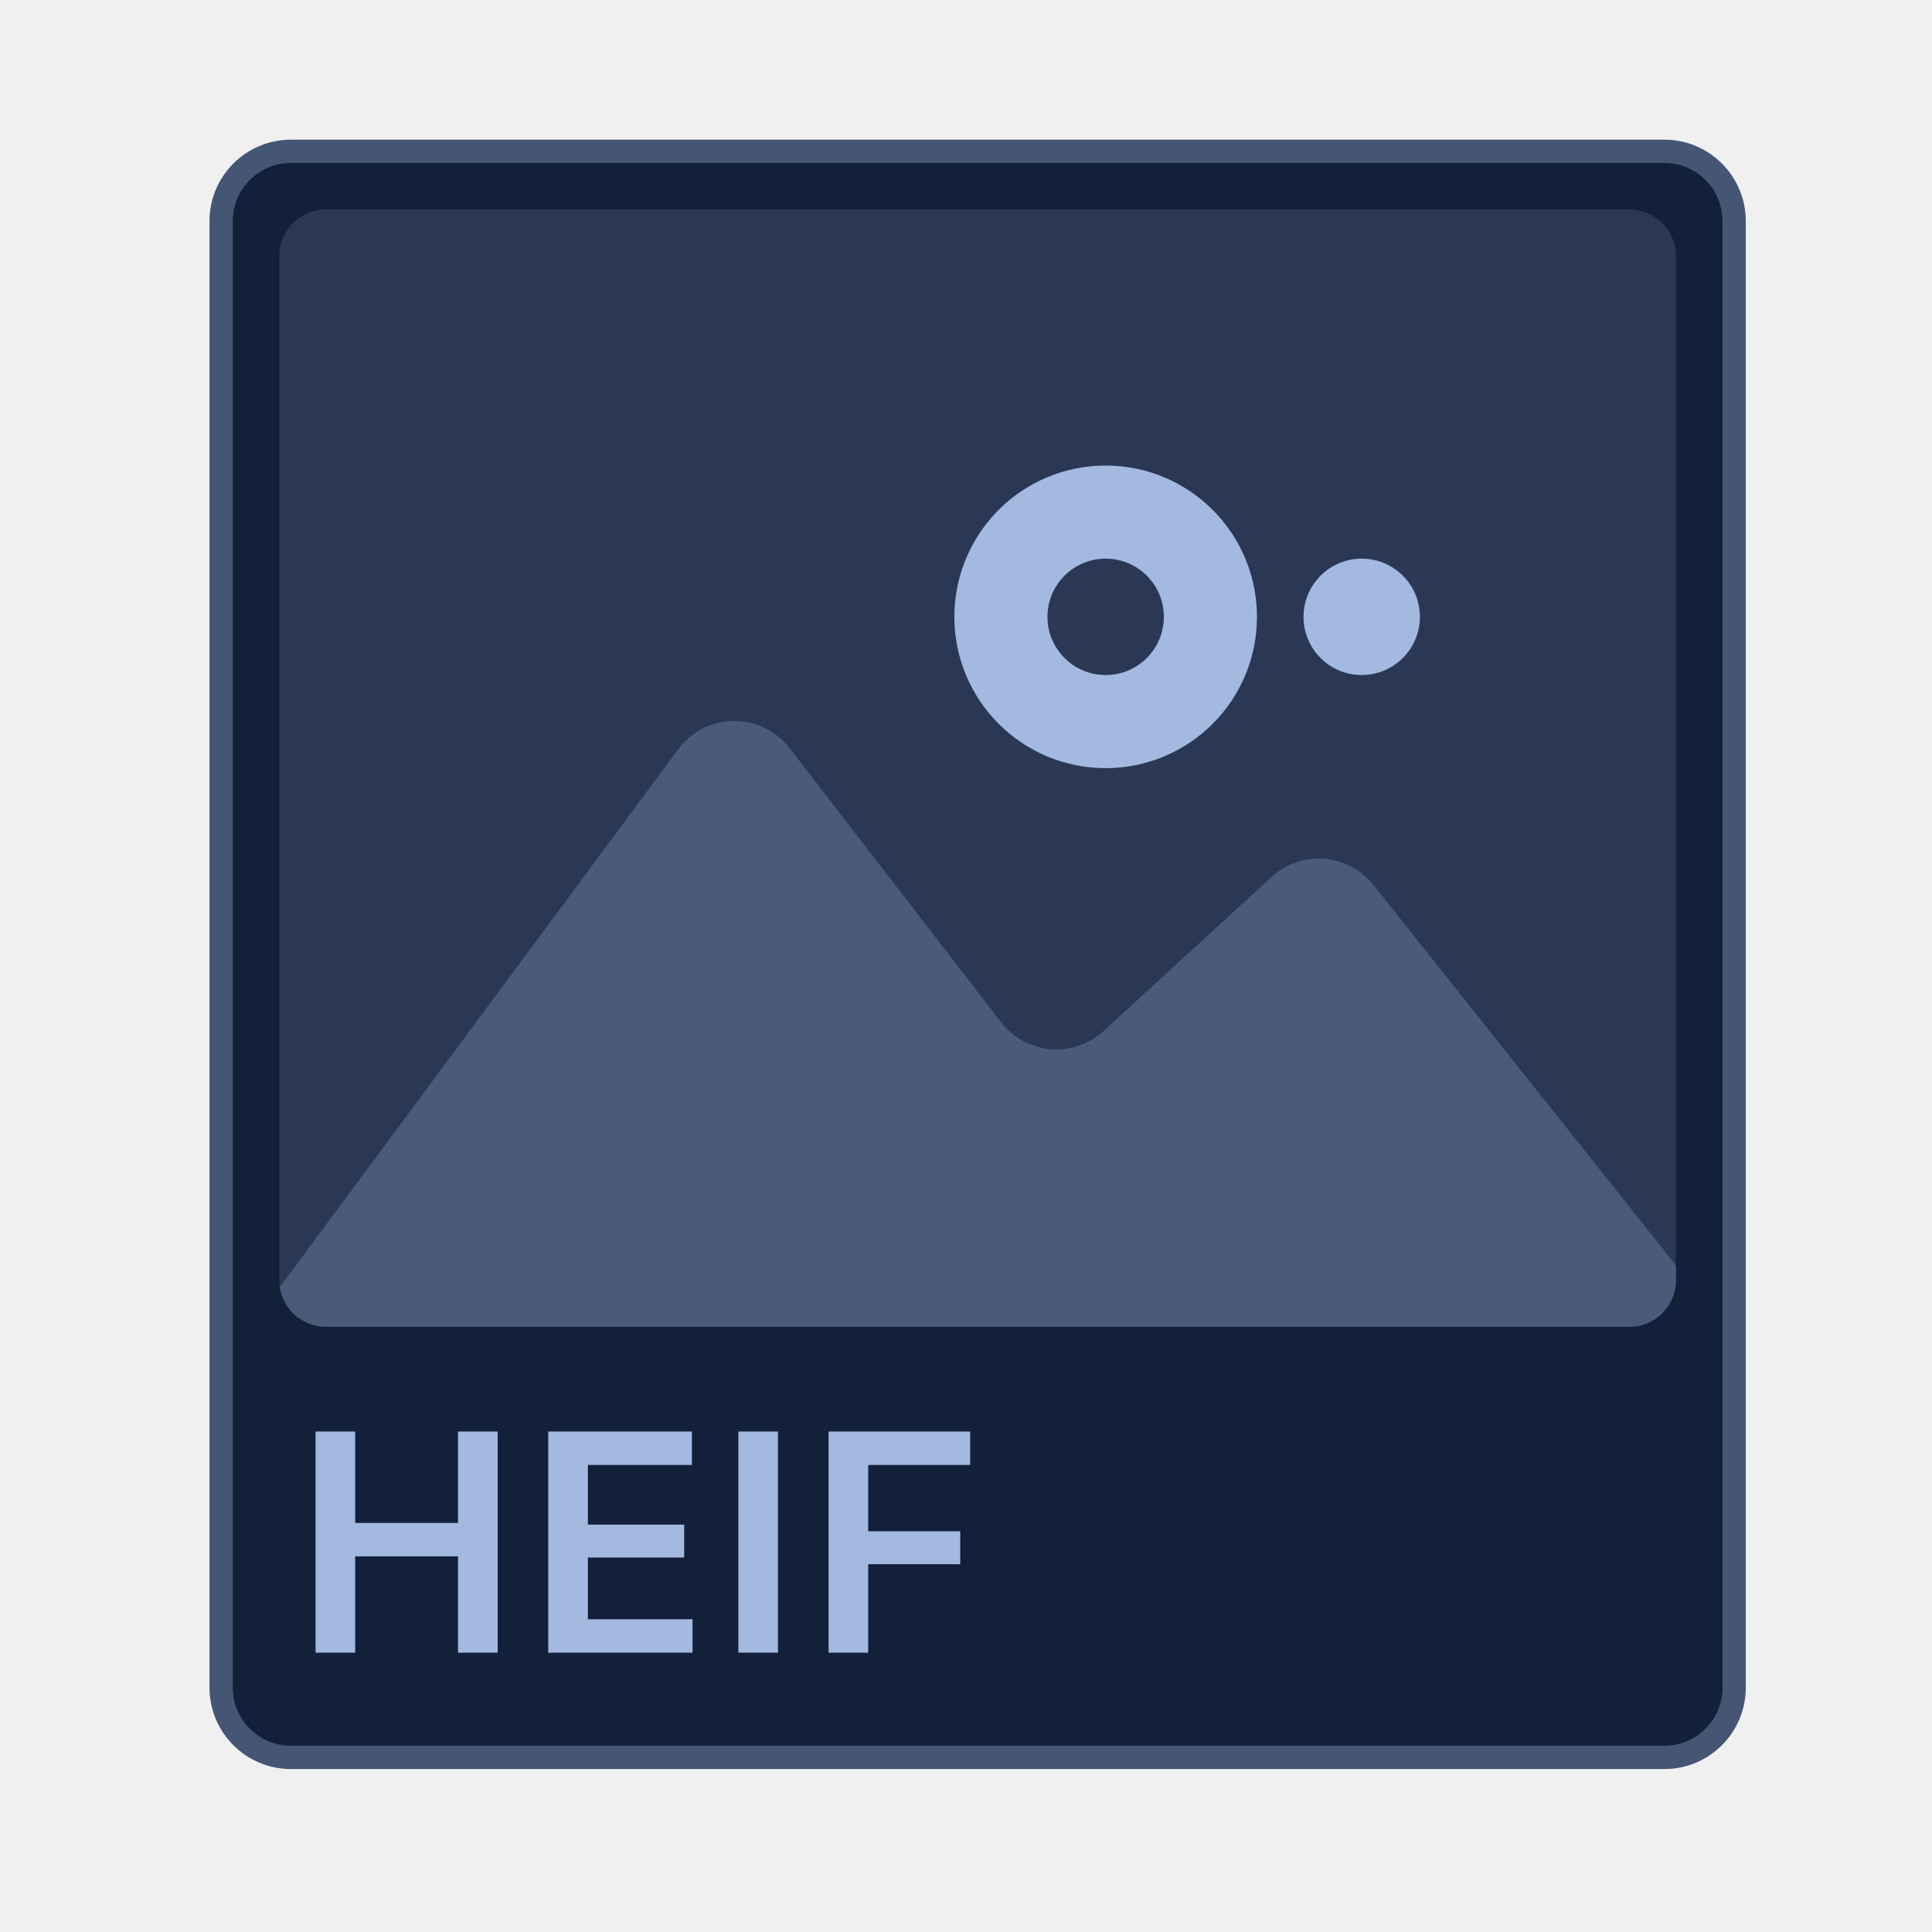
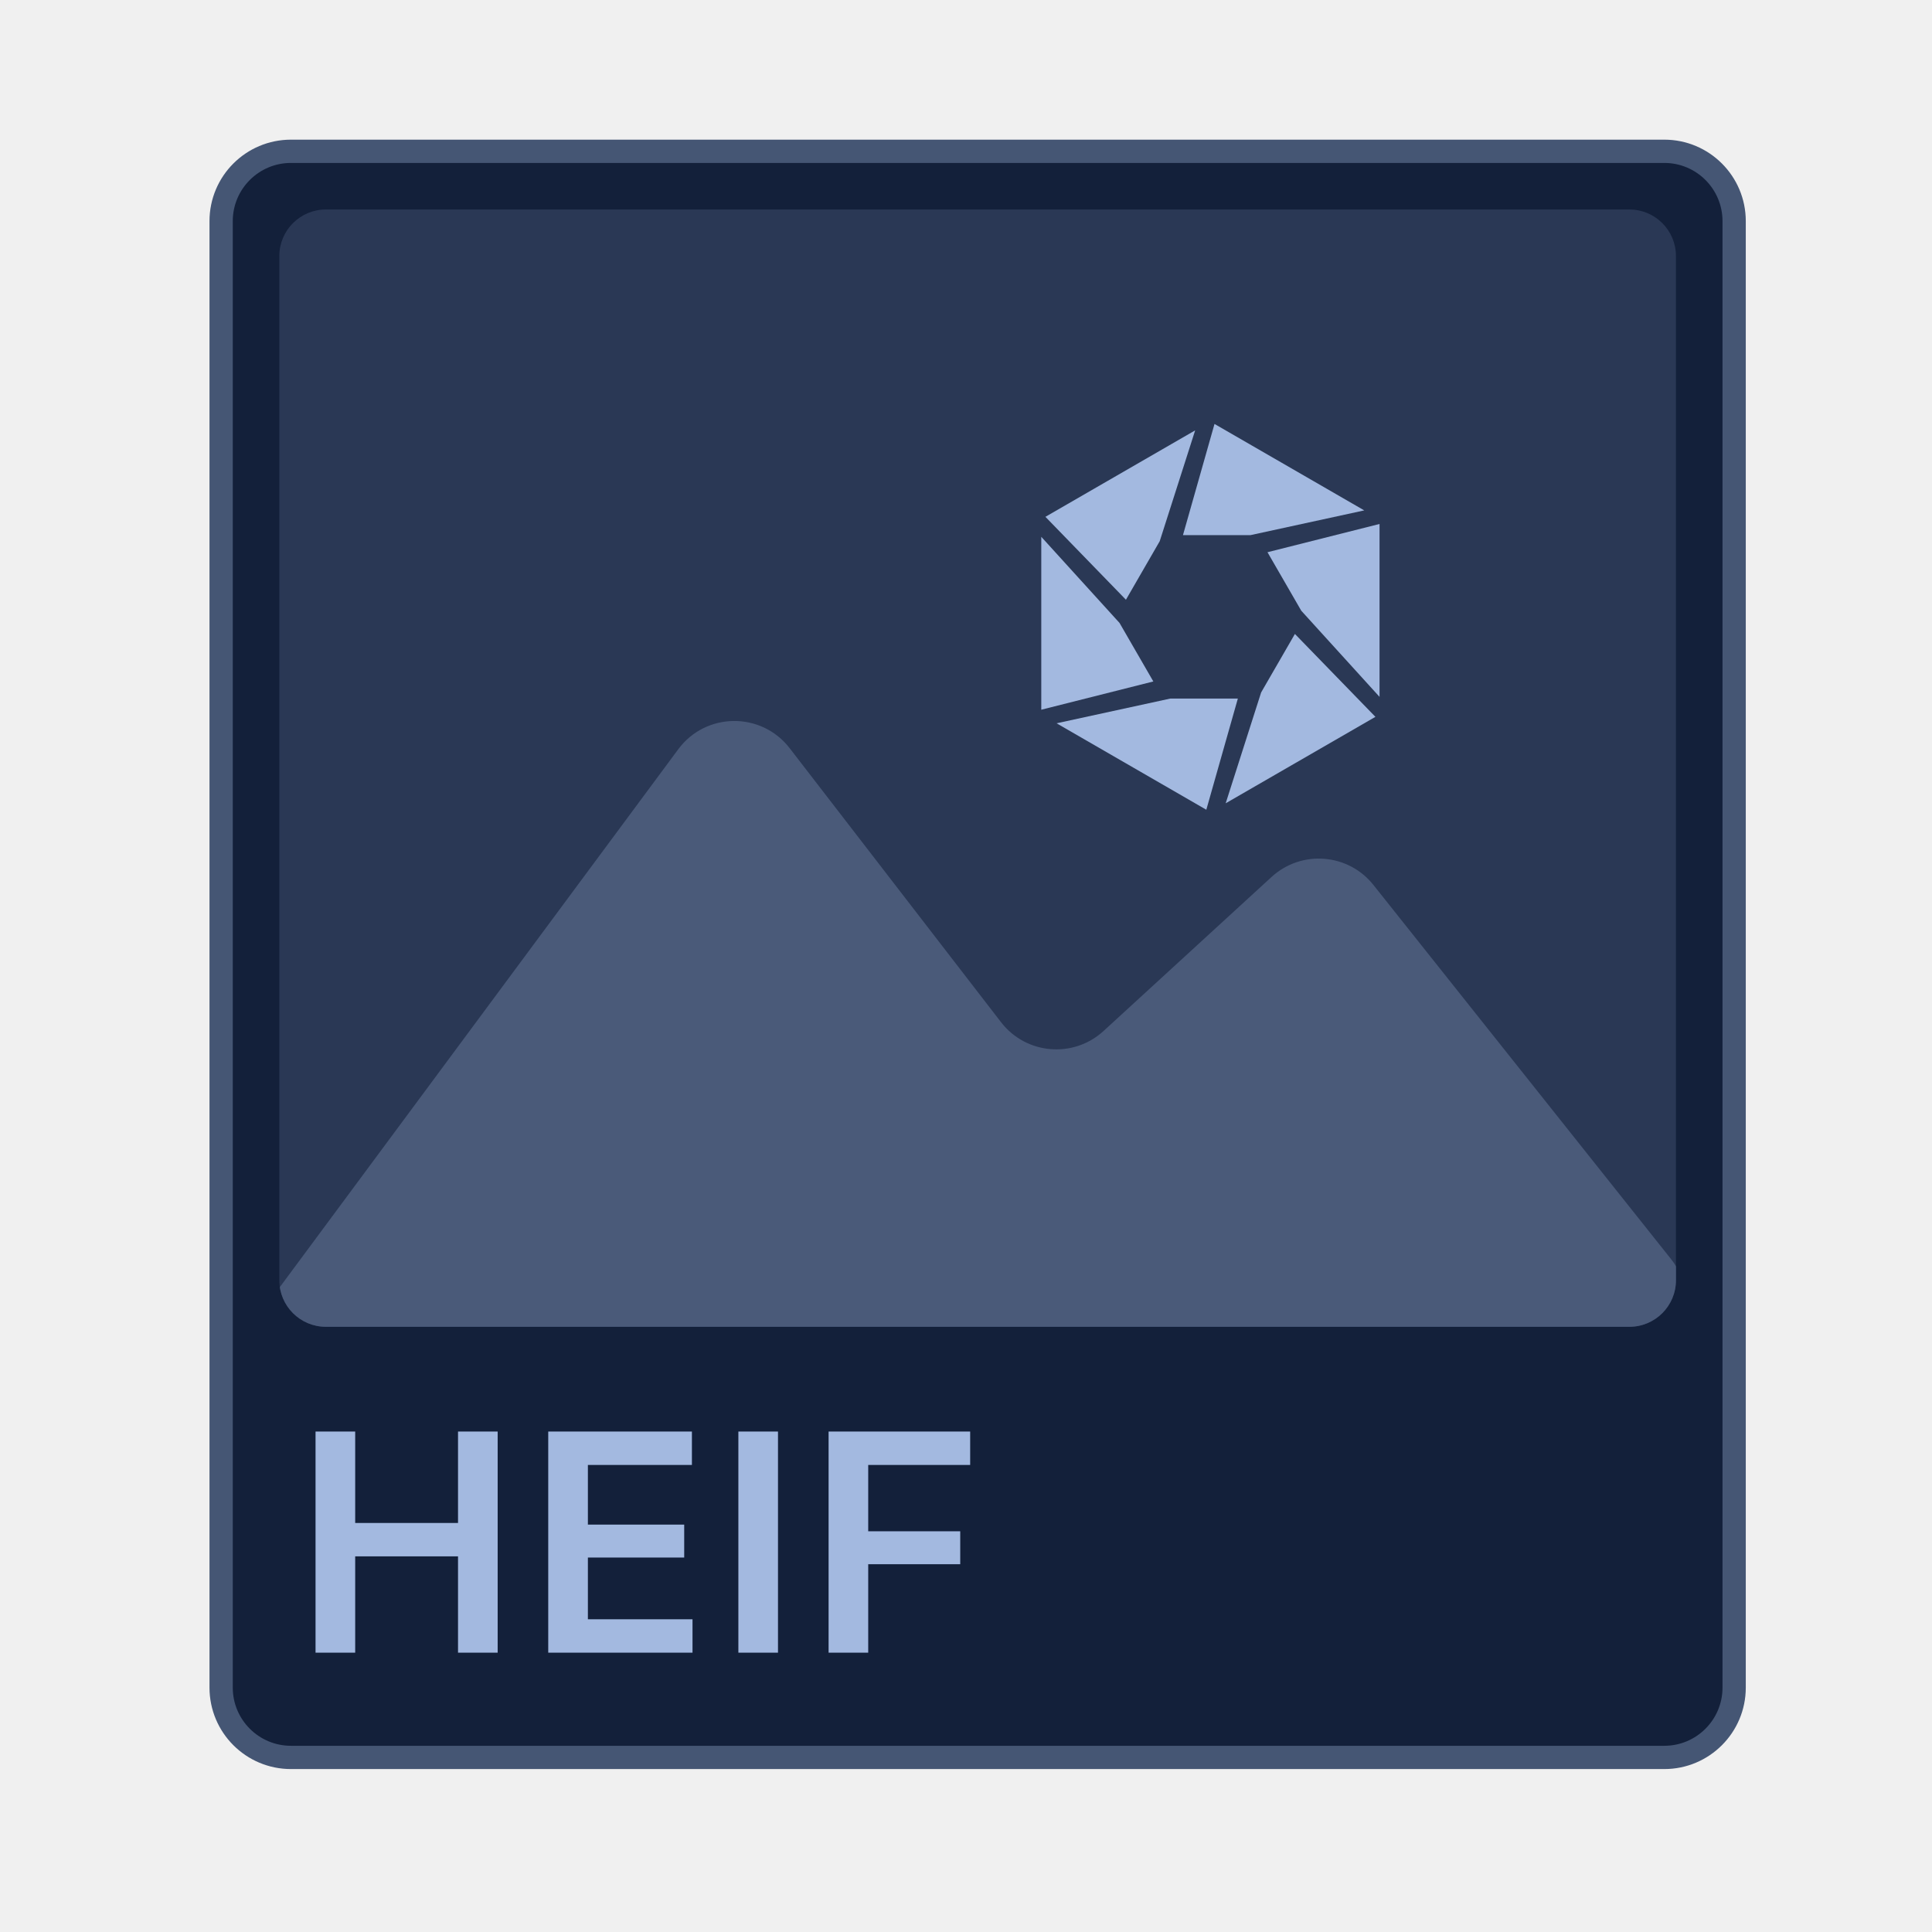
<svg xmlns="http://www.w3.org/2000/svg" viewBox="0 0 83 83" fill="none" role="img" aria-label="HEIF file icon">
  <rect x="9.5" y="6.5" width="65" height="69" rx="3" fill="#13203A" stroke="#455674" />
  <rect x="12" y="9" width="60" height="48" rx="2" fill="#2A3855" />
  <mask id="m955095" style="mask-type:alpha" maskUnits="userSpaceOnUse" x="12" y="9" width="60" height="48">
    <rect x="12" y="9" width="60" height="48" rx="2" fill="#fff" />
  </mask>
  <g mask="url(#m955095)">
    <path d="M29.138 32.189L11.835 55.547C11.614 55.846 11.454 56.186 11.363 56.547C10.922 58.314 12.238 60.033 14.059 60.067L63.005 60.991C63.333 60.997 63.659 60.949 63.971 60.85L70.352 58.82C72.354 58.183 73.098 55.738 71.79 54.093L59.003 38.018C57.92 36.657 55.91 36.499 54.628 37.674L47.408 44.293C46.112 45.48 44.078 45.305 43.005 43.914L33.924 32.142C32.708 30.566 30.323 30.589 29.138 32.189Z" fill="#4A5A79" />
  </g>
-   <circle cx="47.5" cy="26.5" r="4.5" stroke-width="4" stroke="#A3B9E0" />
-   <circle cx="58.5" cy="26.5" r="2.5" fill="#A3B9E0" />
+   <path d="M52.176 18.213L58.609 21.927L53.724 22.989L50.821 22.989Z" fill="#A3B9E0" />
+   <path d="M59.266 22.510L59.266 29.938L55.904 26.238L54.452 23.724Z" fill="#A3B9E0" />
+   <path d="M59.089 30.796L52.656 34.510L54.179 29.748L55.630 27.235Z" fill="#A3B9E0" />
+   <path d="M51.824 34.787L45.391 31.073L50.277 30.011L53.179 30.011Z" fill="#A3B9E0" />
+   <path d="M44.734 30.490L44.734 23.062L48.096 26.762L49.548 29.276Z" fill="#A3B9E0" />
+   <path d="M44.912 22.203L51.345 18.489L49.822 23.251L48.371 25.765Z" fill="#A3B9E0" />
  <path d="M13.556 71.0H15.259V66.862H19.677V71.0H21.38V61.5H19.677V65.428H15.259V61.5H13.556ZM23.553 71.0H29.751V69.565H25.256V66.913H29.394V65.498H25.256V62.935H29.725V61.5H23.553ZM33.423 61.5H31.721V71.0H33.423ZM35.597 71.0H37.299V67.2H41.252V65.785H37.299V62.935H41.679V61.5H35.597Z" fill="#A3B9E0" />
</svg>
